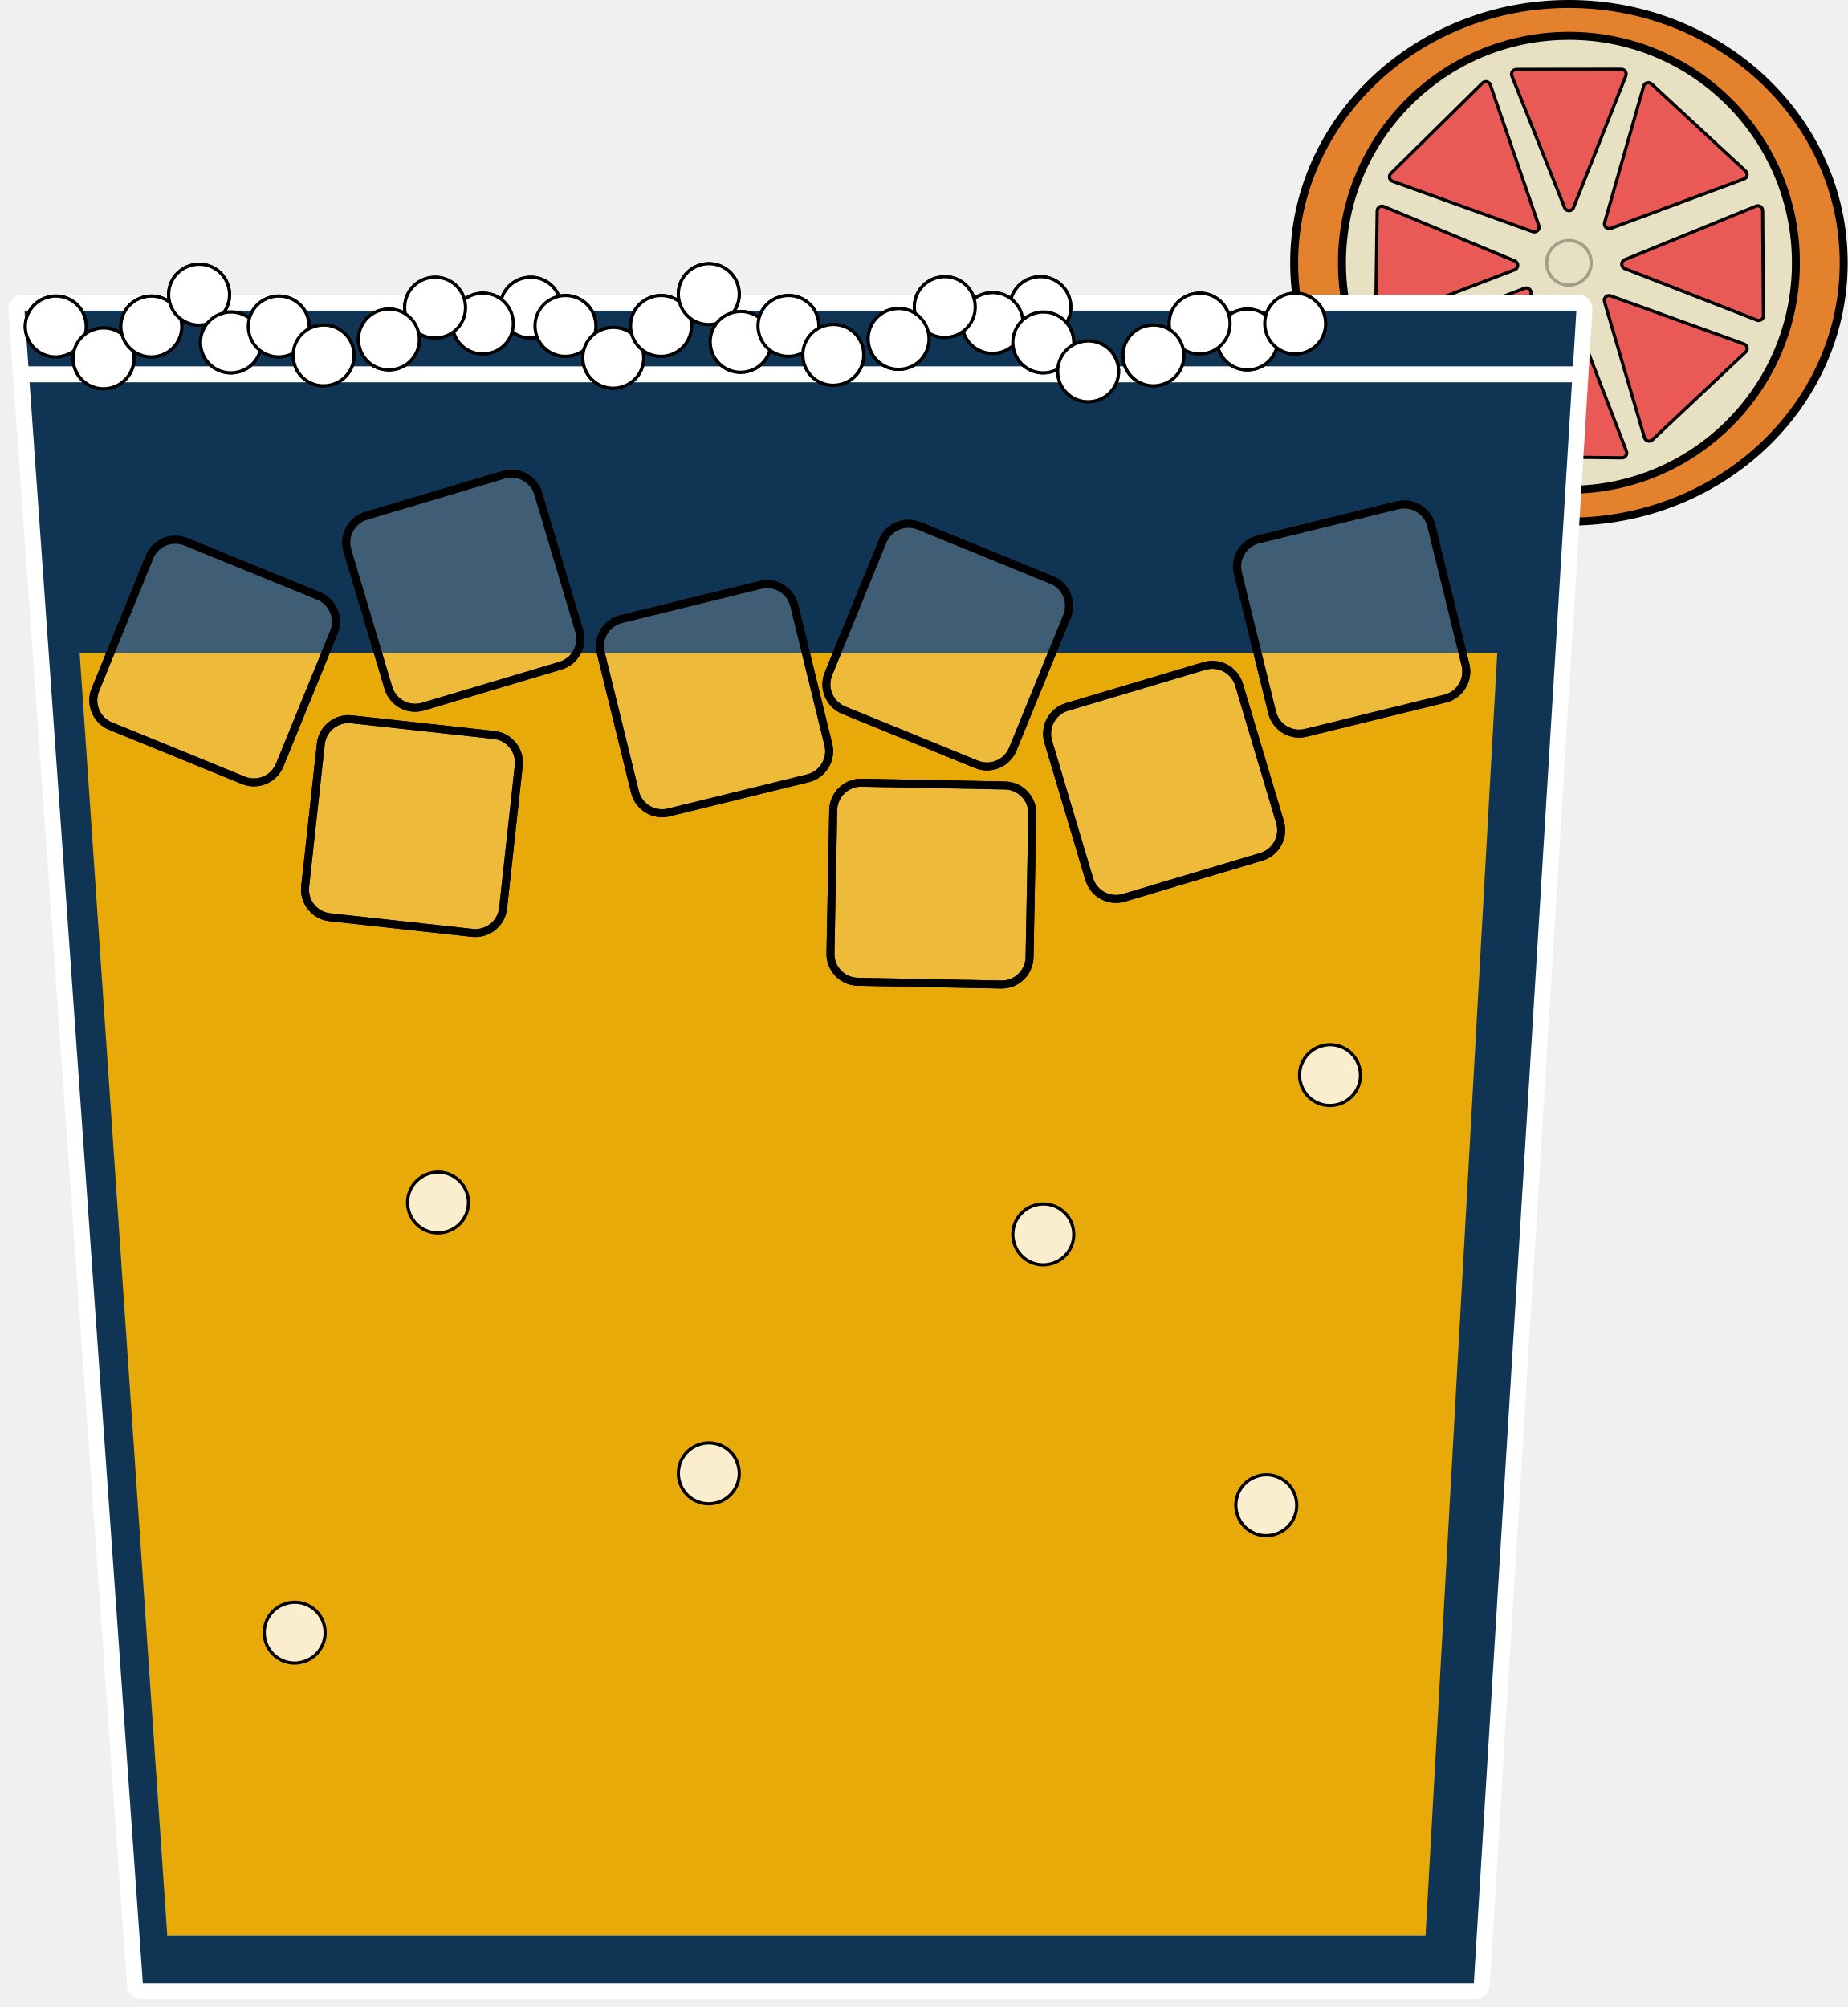
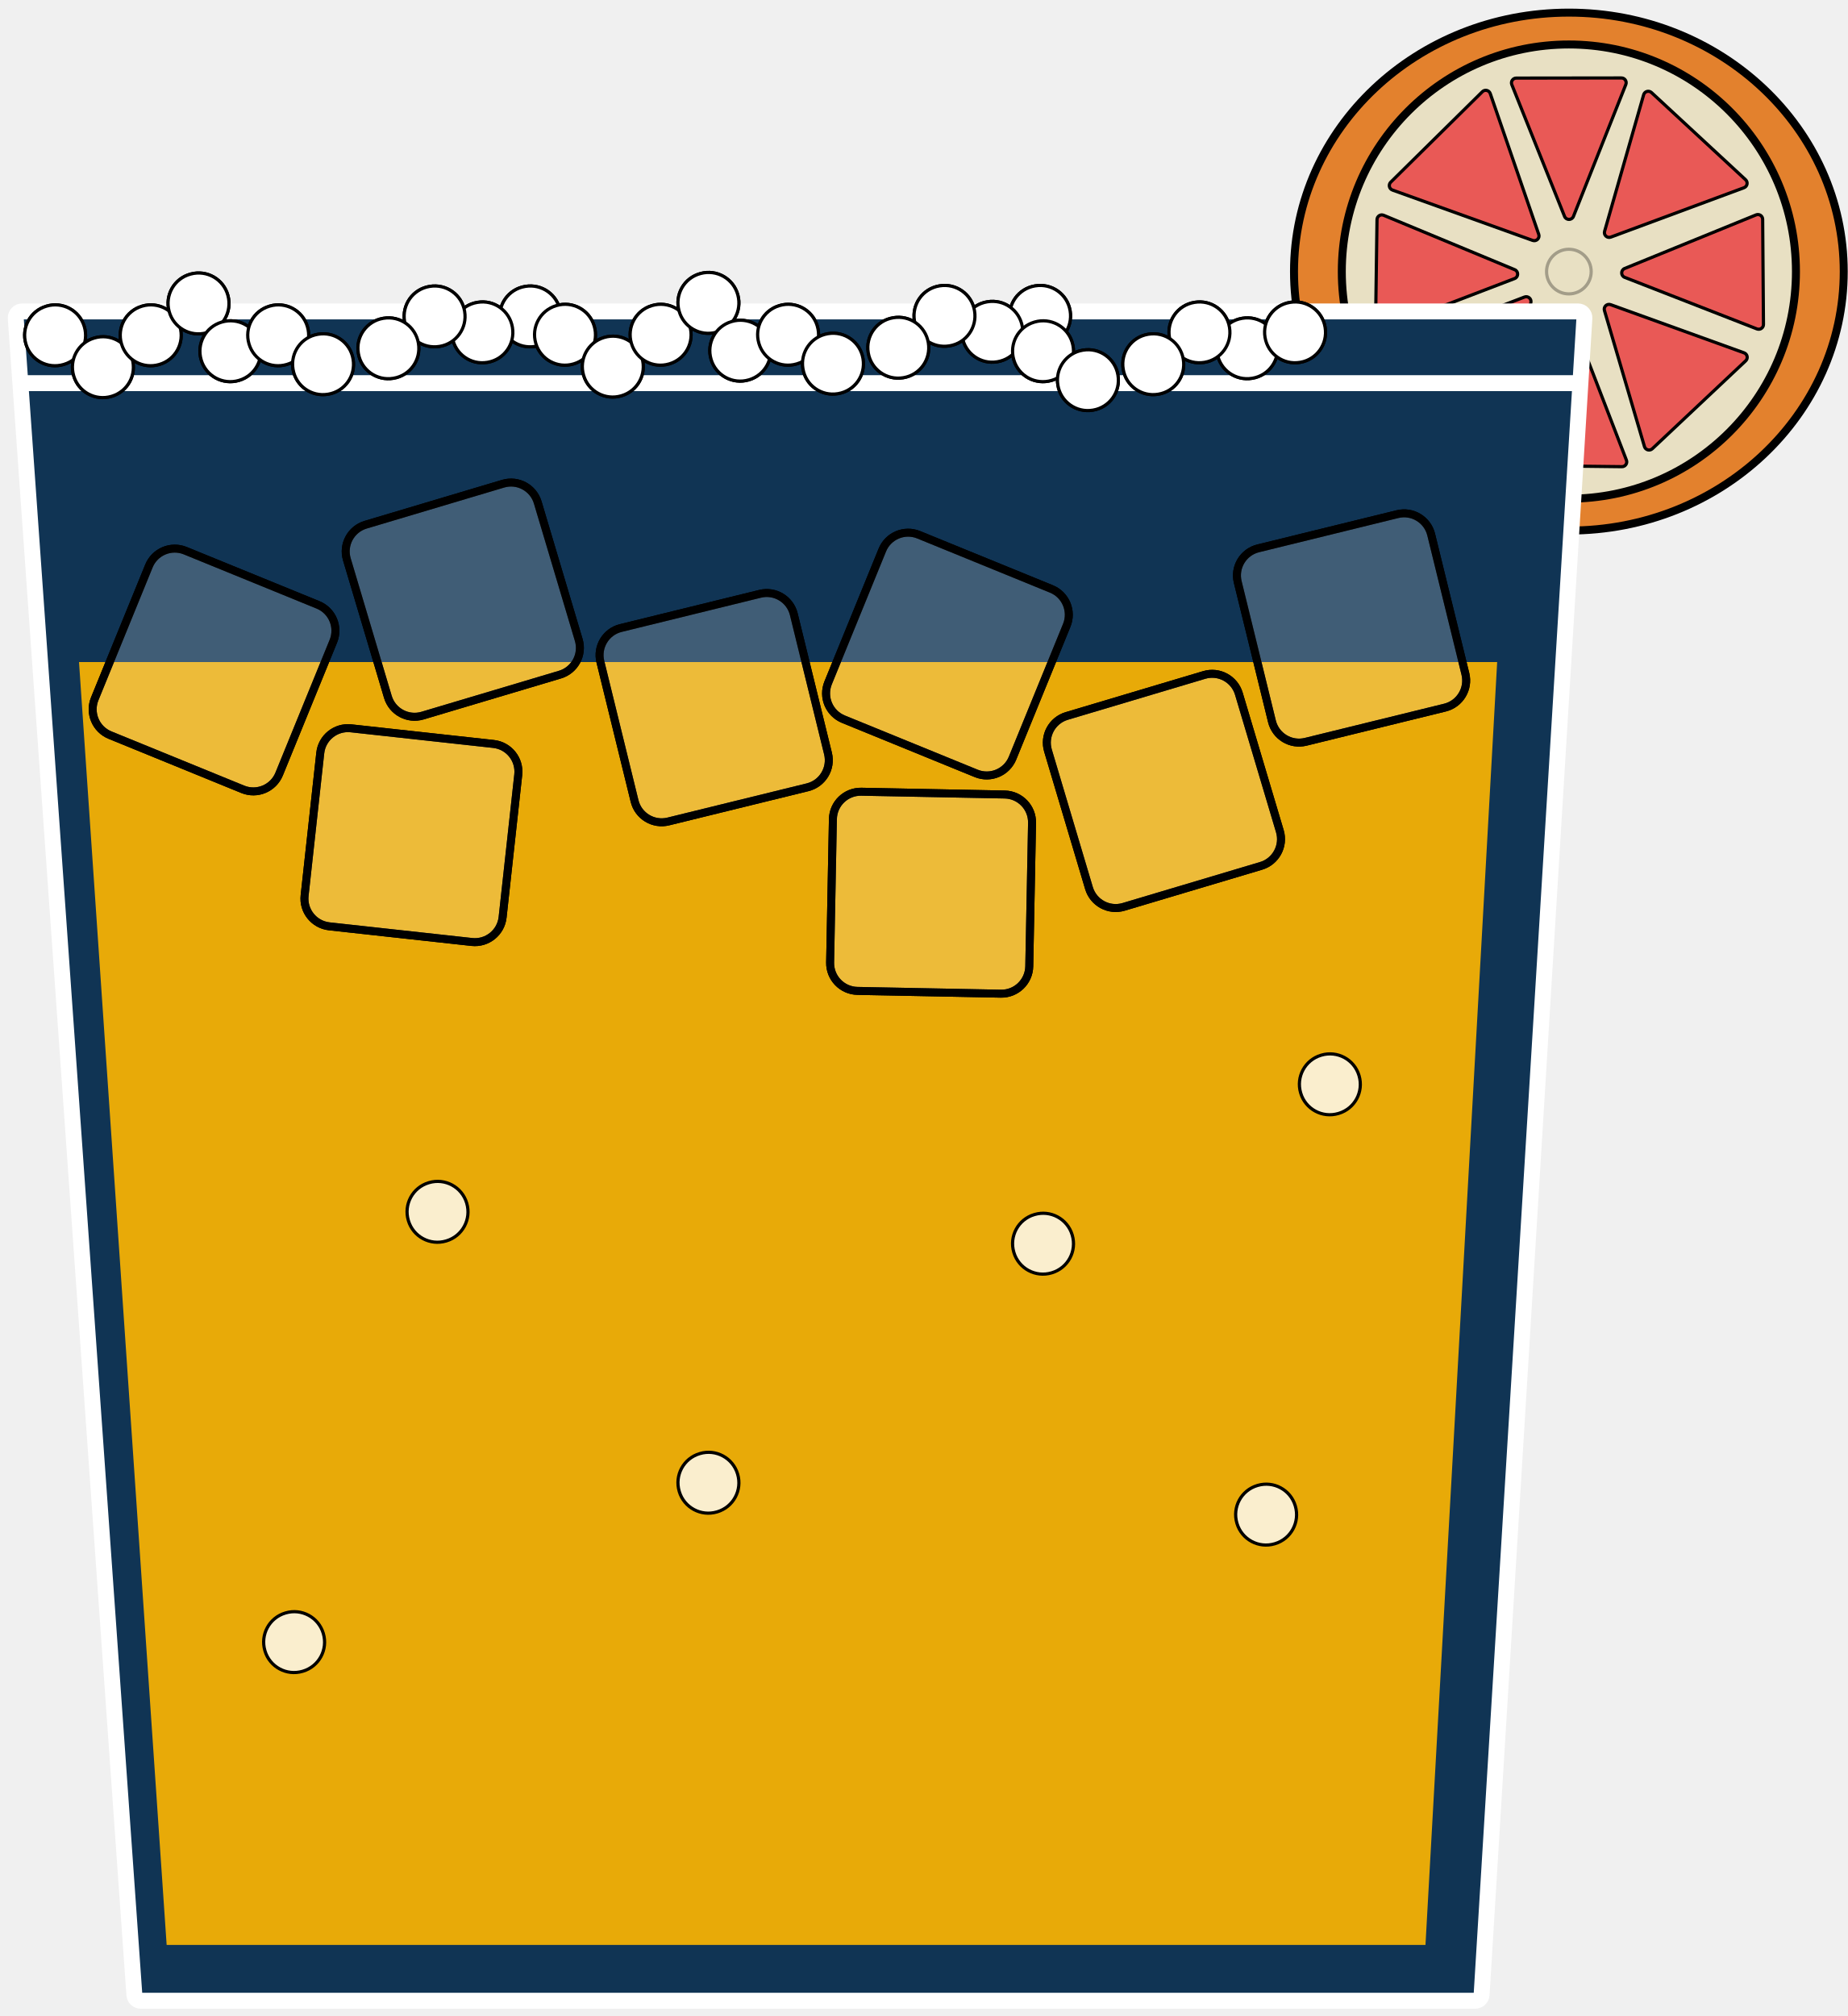
- <svg xmlns="http://www.w3.org/2000/svg" width="116" height="126" viewBox="0 0 116 126" fill="none">
-   <path d="M115.75 16.5C115.75 25.461 108.041 32.75 98.5 32.75C88.959 32.75 81.25 25.461 81.25 16.5C81.25 7.539 88.959 0.25 98.5 0.25C108.041 0.25 115.75 7.539 115.75 16.5Z" fill="#E3812D" stroke="black" stroke-width="0.5" />
-   <circle cx="98.5" cy="16.5" r="14.25" fill="#E8E0C3" stroke="black" stroke-width="0.5" />
-   <circle cx="98.5" cy="16.5" r="1.5" fill="#E8E0C3" />
-   <circle cx="98.5" cy="16.5" r="1.4" stroke="black" stroke-opacity="0.3" stroke-width="0.2" />
-   <path d="M98.786 13.037C98.686 13.289 98.33 13.29 98.229 13.038L94.918 4.77C94.84 4.573 94.984 4.359 95.197 4.359L101.795 4.349C102.007 4.349 102.152 4.563 102.074 4.76L98.786 13.037Z" fill="#E93A3D" fill-opacity="0.81" stroke="black" stroke-width="0.2" />
-   <path d="M98.351 20.017C98.454 19.767 98.811 19.771 98.908 20.024L102.112 28.333C102.188 28.531 102.04 28.744 101.828 28.741L95.23 28.665C95.018 28.663 94.876 28.447 94.957 28.251L98.351 20.017Z" fill="#E93A3D" fill-opacity="0.81" stroke="black" stroke-width="0.2" />
-   <path d="M96.61 14.164C96.692 14.402 96.462 14.629 96.225 14.544L87.43 11.384C87.222 11.309 87.163 11.043 87.32 10.888L93.071 5.212C93.228 5.057 93.494 5.119 93.566 5.328L96.61 14.164Z" fill="#E93A3D" fill-opacity="0.81" stroke="black" stroke-width="0.2" />
-   <path d="M100.731 18.942C100.662 18.706 100.89 18.491 101.121 18.575L109.494 21.597C109.704 21.673 109.76 21.945 109.598 22.098L103.737 27.615C103.575 27.768 103.307 27.696 103.244 27.481L100.731 18.942Z" fill="#E93A3D" fill-opacity="0.81" stroke="black" stroke-width="0.2" />
-   <path d="M101.134 14.336C100.903 14.421 100.673 14.208 100.741 13.972L103.192 5.404C103.253 5.189 103.52 5.114 103.684 5.266L109.589 10.736C109.753 10.888 109.7 11.16 109.49 11.237L101.134 14.336Z" fill="#E93A3D" fill-opacity="0.81" stroke="black" stroke-width="0.2" />
-   <path d="M95.715 18.097C95.939 18.012 96.168 18.21 96.115 18.444L94.115 27.281C94.065 27.502 93.797 27.59 93.626 27.442L87.164 21.844C86.992 21.696 87.041 21.418 87.253 21.337L95.715 18.097Z" fill="#E93A3D" fill-opacity="0.81" stroke="black" stroke-width="0.2" />
-   <path d="M102.005 16.862C101.753 16.764 101.75 16.407 102.001 16.305L110.248 12.942C110.444 12.862 110.659 13.006 110.661 13.218L110.712 19.816C110.714 20.028 110.501 20.175 110.303 20.098L102.005 16.862Z" fill="#E93A3D" fill-opacity="0.81" stroke="black" stroke-width="0.2" />
-   <path d="M95.1 16.38C95.35 16.484 95.345 16.841 95.092 16.938L86.774 20.12C86.576 20.196 86.364 20.048 86.367 19.836L86.46 13.239C86.463 13.027 86.679 12.884 86.874 12.966L95.1 16.38Z" fill="#E93A3D" fill-opacity="0.81" stroke="black" stroke-width="0.2" />
-   <path d="M92.624 125H8.873C8.663 125 8.489 124.838 8.474 124.628L1.03 19.428C1.014 19.197 1.197 19 1.429 19H99.075C99.305 19 99.488 19.194 99.474 19.424L93.023 124.624C93.01 124.835 92.835 125 92.624 125Z" fill="#103454" stroke="white" />
-   <line x1="1" y1="23.5" x2="99" y2="23.5" stroke="white" />
-   <path d="M10.5 121.5H89.5L94 41H5L10.5 121.5Z" fill="#FFB700" fill-opacity="0.9" />
-   <rect x="77.124" y="93.216" width="3.821" height="3.814" rx="1.9" transform="rotate(-16.6061 77.1244 93.2162)" fill="white" fill-opacity="0.8" stroke="black" stroke-width="0.2" />
-   <rect x="56.075" y="32.352" width="12.5" height="12.5" rx="1.75" transform="rotate(22.2019 56.075 32.3518)" stroke="black" stroke-width="0.5" />
-   <rect x="52.347" y="49.104" width="12.5" height="12.5" rx="1.75" transform="rotate(1.11183 52.3467 49.1042)" stroke="black" stroke-width="0.5" />
-   <rect x="65.311" y="44.883" width="12.5" height="12.5" rx="1.75" transform="rotate(-16.6061 65.311 44.8835)" stroke="black" stroke-width="0.5" />
-   <rect x="37.302" y="39.283" width="12.5" height="12.5" rx="1.75" transform="rotate(-13.7952 37.3024 39.283)" stroke="black" stroke-width="0.5" />
-   <rect x="77.302" y="34.283" width="12.5" height="12.5" rx="1.75" transform="rotate(-13.7952 77.3024 34.283)" stroke="black" stroke-width="0.5" />
-   <rect x="10.049" y="33.352" width="12.5" height="12.5" rx="1.75" transform="rotate(22.2019 10.0491 33.3518)" stroke="black" stroke-width="0.5" />
-   <rect x="21.311" y="32.883" width="12.5" height="12.5" rx="1.75" transform="rotate(-16.6061 21.311 32.8835)" stroke="black" stroke-width="0.5" />
-   <rect x="20.332" y="44.968" width="12.5" height="12.5" rx="1.75" transform="rotate(6.26383 20.3316 44.9677)" stroke="black" stroke-width="0.5" />
-   <rect x="56.075" y="32.352" width="12.5" height="12.5" rx="1.75" transform="rotate(22.2019 56.075 32.3518)" fill="white" fill-opacity="0.2" stroke="black" stroke-width="0.5" />
-   <rect x="52.347" y="49.104" width="12.5" height="12.5" rx="1.75" transform="rotate(1.11183 52.3467 49.1042)" fill="white" fill-opacity="0.2" stroke="black" stroke-width="0.5" />
-   <rect x="65.311" y="44.883" width="12.5" height="12.5" rx="1.75" transform="rotate(-16.6061 65.311 44.8835)" fill="white" fill-opacity="0.2" stroke="black" stroke-width="0.5" />
-   <rect x="37.302" y="39.283" width="12.5" height="12.5" rx="1.75" transform="rotate(-13.7952 37.3024 39.283)" fill="white" fill-opacity="0.2" stroke="black" stroke-width="0.5" />
-   <rect x="77.302" y="34.283" width="12.5" height="12.5" rx="1.75" transform="rotate(-13.7952 77.3024 34.283)" fill="white" fill-opacity="0.2" stroke="black" stroke-width="0.5" />
-   <rect x="10.049" y="33.352" width="12.5" height="12.5" rx="1.75" transform="rotate(22.2019 10.0491 33.3518)" fill="white" fill-opacity="0.2" stroke="black" stroke-width="0.5" />
-   <rect x="21.311" y="32.883" width="12.5" height="12.5" rx="1.75" transform="rotate(-16.6061 21.311 32.8835)" fill="white" fill-opacity="0.2" stroke="black" stroke-width="0.5" />
-   <rect x="20.332" y="44.968" width="12.5" height="12.5" rx="1.75" transform="rotate(6.26383 20.3316 44.9677)" fill="white" fill-opacity="0.2" stroke="black" stroke-width="0.5" />
-   <rect x="1.124" y="19.216" width="3.821" height="3.814" rx="1.9" transform="rotate(-16.6061 1.12441 19.2162)" fill="white" stroke="black" stroke-width="0.2" />
-   <rect x="4.124" y="21.216" width="3.821" height="3.814" rx="1.9" transform="rotate(-16.6061 4.12441 21.2162)" fill="white" stroke="black" stroke-width="0.2" />
-   <rect x="7.124" y="19.216" width="3.821" height="3.814" rx="1.9" transform="rotate(-16.6061 7.12441 19.2162)" fill="white" stroke="black" stroke-width="0.2" />
-   <rect x="10.157" y="17.157" width="3.821" height="3.814" rx="1.9" transform="rotate(-15.1607 10.1573 17.1568)" fill="white" stroke="black" stroke-width="0.2" />
-   <rect x="12.124" y="20.216" width="3.821" height="3.814" rx="1.9" transform="rotate(-16.6061 12.1244 20.2162)" fill="white" stroke="black" stroke-width="0.2" />
-   <rect x="15.124" y="19.216" width="3.821" height="3.814" rx="1.9" transform="rotate(-16.6061 15.1244 19.2162)" fill="white" stroke="black" stroke-width="0.2" />
-   <rect x="35.517" y="20.876" width="3.821" height="3.814" rx="1.9" transform="rotate(170.433 35.5166 20.8758)" fill="white" stroke="black" stroke-width="0.2" />
-   <rect x="32.517" y="21.876" width="3.821" height="3.814" rx="1.9" transform="rotate(170.433 32.5166 21.8758)" fill="white" stroke="black" stroke-width="0.2" />
-   <rect x="29.517" y="20.876" width="3.821" height="3.814" rx="1.9" transform="rotate(170.433 29.5166 20.8758)" fill="white" stroke="black" stroke-width="0.2" />
-   <rect x="26.617" y="22.876" width="3.821" height="3.814" rx="1.9" transform="rotate(170.433 26.6167 22.8758)" fill="white" stroke="black" stroke-width="0.2" />
-   <rect x="22.517" y="23.876" width="3.821" height="3.814" rx="1.9" transform="rotate(170.433 22.5166 23.8758)" fill="white" stroke="black" stroke-width="0.2" />
-   <rect x="33.124" y="19.181" width="3.821" height="3.814" rx="1.9" transform="rotate(-16.6061 33.1244 19.1813)" fill="white" stroke="black" stroke-width="0.2" />
-   <rect x="36.124" y="21.181" width="3.821" height="3.814" rx="1.9" transform="rotate(-16.6061 36.1244 21.1813)" fill="white" stroke="black" stroke-width="0.2" />
-   <rect x="39.124" y="19.181" width="3.821" height="3.814" rx="1.9" transform="rotate(-16.6061 39.1244 19.1813)" fill="white" stroke="black" stroke-width="0.2" />
-   <rect x="42.157" y="17.122" width="3.821" height="3.814" rx="1.9" transform="rotate(-15.1607 42.1573 17.1219)" fill="white" stroke="black" stroke-width="0.2" />
-   <rect x="44.124" y="20.181" width="3.821" height="3.814" rx="1.9" transform="rotate(-16.6061 44.1244 20.1813)" fill="white" stroke="black" stroke-width="0.2" />
-   <rect x="47.124" y="19.181" width="3.821" height="3.814" rx="1.9" transform="rotate(-16.6061 47.1244 19.1813)" fill="white" stroke="black" stroke-width="0.2" />
-   <rect x="67.517" y="20.841" width="3.821" height="3.814" rx="1.9" transform="rotate(170.433 67.5166 20.8409)" fill="white" stroke="black" stroke-width="0.2" />
-   <rect x="64.517" y="21.841" width="3.821" height="3.814" rx="1.9" transform="rotate(170.433 64.5166 21.8409)" fill="white" stroke="black" stroke-width="0.2" />
-   <rect x="61.517" y="20.841" width="3.821" height="3.814" rx="1.9" transform="rotate(170.433 61.5166 20.8409)" fill="white" stroke="black" stroke-width="0.2" />
-   <rect x="58.617" y="22.841" width="3.821" height="3.814" rx="1.9" transform="rotate(170.433 58.6167 22.8409)" fill="white" stroke="black" stroke-width="0.2" />
-   <rect x="54.517" y="23.841" width="3.821" height="3.814" rx="1.9" transform="rotate(170.433 54.5166 23.8409)" fill="white" stroke="black" stroke-width="0.2" />
-   <rect x="63.124" y="20.216" width="3.821" height="3.814" rx="1.9" transform="rotate(-16.6061 63.1244 20.2162)" fill="white" stroke="black" stroke-width="0.2" />
-   <rect x="83.517" y="21.876" width="3.821" height="3.814" rx="1.9" transform="rotate(170.433 83.5166 21.8758)" fill="white" stroke="black" stroke-width="0.2" />
-   <rect x="80.517" y="22.876" width="3.821" height="3.814" rx="1.9" transform="rotate(170.433 80.5166 22.8758)" fill="white" stroke="black" stroke-width="0.2" />
-   <rect x="77.517" y="21.876" width="3.821" height="3.814" rx="1.9" transform="rotate(170.433 77.5166 21.8758)" fill="white" stroke="black" stroke-width="0.2" />
-   <rect x="74.617" y="23.876" width="3.821" height="3.814" rx="1.9" transform="rotate(170.433 74.6167 23.8758)" fill="white" stroke="black" stroke-width="0.2" />
-   <rect x="70.517" y="24.876" width="3.821" height="3.814" rx="1.9" transform="rotate(170.433 70.5166 24.8758)" fill="white" stroke="black" stroke-width="0.2" />
-   <rect x="1.124" y="19.216" width="3.821" height="3.814" rx="1.9" transform="rotate(-16.6061 1.12441 19.2162)" fill="white" stroke="black" stroke-width="0.2" />
-   <rect x="4.124" y="21.216" width="3.821" height="3.814" rx="1.9" transform="rotate(-16.6061 4.12441 21.2162)" fill="white" stroke="black" stroke-width="0.2" />
-   <rect x="7.124" y="19.216" width="3.821" height="3.814" rx="1.9" transform="rotate(-16.6061 7.12441 19.2162)" fill="white" stroke="black" stroke-width="0.2" />
-   <rect x="10.157" y="17.157" width="3.821" height="3.814" rx="1.9" transform="rotate(-15.1607 10.1573 17.1568)" fill="white" stroke="black" stroke-width="0.2" />
-   <rect x="12.124" y="20.216" width="3.821" height="3.814" rx="1.9" transform="rotate(-16.6061 12.1244 20.2162)" fill="white" stroke="black" stroke-width="0.2" />
-   <rect x="15.124" y="19.216" width="3.821" height="3.814" rx="1.9" transform="rotate(-16.6061 15.1244 19.2162)" fill="white" stroke="black" stroke-width="0.2" />
-   <rect x="35.517" y="20.876" width="3.821" height="3.814" rx="1.9" transform="rotate(170.433 35.5166 20.8758)" fill="white" stroke="black" stroke-width="0.2" />
-   <rect x="32.517" y="21.876" width="3.821" height="3.814" rx="1.9" transform="rotate(170.433 32.5166 21.8758)" fill="white" stroke="black" stroke-width="0.2" />
-   <rect x="29.517" y="20.876" width="3.821" height="3.814" rx="1.9" transform="rotate(170.433 29.5166 20.8758)" fill="white" stroke="black" stroke-width="0.2" />
-   <rect x="26.617" y="22.876" width="3.821" height="3.814" rx="1.9" transform="rotate(170.433 26.6167 22.8758)" fill="white" stroke="black" stroke-width="0.2" />
-   <rect x="22.517" y="23.876" width="3.821" height="3.814" rx="1.9" transform="rotate(170.433 22.5166 23.8758)" fill="white" stroke="black" stroke-width="0.2" />
-   <rect x="33.124" y="19.181" width="3.821" height="3.814" rx="1.9" transform="rotate(-16.6061 33.1244 19.1813)" fill="white" stroke="black" stroke-width="0.2" />
-   <rect x="36.124" y="21.181" width="3.821" height="3.814" rx="1.9" transform="rotate(-16.6061 36.1244 21.1813)" fill="white" stroke="black" stroke-width="0.2" />
-   <rect x="39.124" y="19.181" width="3.821" height="3.814" rx="1.9" transform="rotate(-16.6061 39.1244 19.1813)" fill="white" stroke="black" stroke-width="0.2" />
-   <rect x="42.157" y="17.122" width="3.821" height="3.814" rx="1.9" transform="rotate(-15.1607 42.1573 17.1219)" fill="white" stroke="black" stroke-width="0.2" />
-   <rect x="44.124" y="20.181" width="3.821" height="3.814" rx="1.9" transform="rotate(-16.6061 44.1244 20.1813)" fill="white" stroke="black" stroke-width="0.2" />
-   <rect x="47.124" y="19.181" width="3.821" height="3.814" rx="1.9" transform="rotate(-16.6061 47.1244 19.1813)" fill="white" stroke="black" stroke-width="0.2" />
-   <rect x="67.517" y="20.841" width="3.821" height="3.814" rx="1.9" transform="rotate(170.433 67.5166 20.8409)" fill="white" stroke="black" stroke-width="0.2" />
-   <rect x="64.517" y="21.841" width="3.821" height="3.814" rx="1.9" transform="rotate(170.433 64.5166 21.8409)" fill="white" stroke="black" stroke-width="0.2" />
-   <rect x="61.517" y="20.841" width="3.821" height="3.814" rx="1.9" transform="rotate(170.433 61.5166 20.8409)" fill="white" stroke="black" stroke-width="0.2" />
-   <rect x="58.617" y="22.841" width="3.821" height="3.814" rx="1.9" transform="rotate(170.433 58.6167 22.8409)" fill="white" stroke="black" stroke-width="0.2" />
-   <rect x="54.517" y="23.841" width="3.821" height="3.814" rx="1.9" transform="rotate(170.433 54.5166 23.8409)" fill="white" stroke="black" stroke-width="0.2" />
-   <rect x="63.124" y="20.216" width="3.821" height="3.814" rx="1.9" transform="rotate(-16.6061 63.1244 20.2162)" fill="white" stroke="black" stroke-width="0.2" />
-   <rect x="80.517" y="22.876" width="3.821" height="3.814" rx="1.9" transform="rotate(170.433 80.5166 22.8758)" fill="white" stroke="black" stroke-width="0.2" />
-   <rect x="77.517" y="21.876" width="3.821" height="3.814" rx="1.9" transform="rotate(170.433 77.5166 21.8758)" fill="white" stroke="black" stroke-width="0.2" />
-   <rect x="74.617" y="23.876" width="3.821" height="3.814" rx="1.9" transform="rotate(170.433 74.6167 23.8758)" fill="white" stroke="black" stroke-width="0.2" />
-   <rect x="70.517" y="24.876" width="3.821" height="3.814" rx="1.9" transform="rotate(170.433 70.5166 24.8758)" fill="white" stroke="black" stroke-width="0.2" />
-   <rect x="83.517" y="21.876" width="3.821" height="3.814" rx="1.9" transform="rotate(170.433 83.5166 21.8758)" fill="white" stroke="black" stroke-width="0.2" />
-   <rect x="25.124" y="74.216" width="3.821" height="3.814" rx="1.9" transform="rotate(-16.6061 25.1244 74.2162)" fill="white" fill-opacity="0.8" stroke="black" stroke-width="0.2" />
-   <rect x="81.124" y="66.216" width="3.821" height="3.814" rx="1.9" transform="rotate(-16.6061 81.1244 66.2162)" fill="white" fill-opacity="0.8" stroke="black" stroke-width="0.2" />
-   <rect x="63.124" y="76.216" width="3.821" height="3.814" rx="1.9" transform="rotate(-16.6061 63.1244 76.2162)" fill="white" fill-opacity="0.8" stroke="black" stroke-width="0.2" />
-   <rect x="16.124" y="101.216" width="3.821" height="3.814" rx="1.9" transform="rotate(-16.6061 16.1244 101.216)" fill="white" fill-opacity="0.8" stroke="black" stroke-width="0.2" />
-   <rect x="42.124" y="91.216" width="3.821" height="3.814" rx="1.9" transform="rotate(-16.6061 42.1244 91.2162)" fill="white" fill-opacity="0.8" stroke="black" stroke-width="0.2" />
+ <svg xmlns="http://www.w3.org/2000/svg" width="121" height="132" viewBox="0 0 121 132" fill="none">
+   <path d="M120.739 17.783C120.739 27.133 112.695 34.739 102.739 34.739C92.783 34.739 84.739 27.133 84.739 17.783C84.739 8.432 92.783 0.826 102.739 0.826C112.695 0.826 120.739 8.432 120.739 17.783Z" fill="#E3812D" stroke="black" stroke-width="0.522" />
+   <circle cx="102.739" cy="17.782" r="14.87" fill="#E8E0C3" stroke="black" stroke-width="0.522" />
+   <circle cx="102.739" cy="17.782" r="1.565" fill="#E8E0C3" />
+   <circle cx="102.739" cy="17.782" r="1.461" stroke="black" stroke-opacity="0.3" stroke-width="0.209" />
+   <path d="M102.456 14.17L99.002 5.543C98.92 5.337 99.071 5.114 99.292 5.113L106.177 5.104C106.399 5.103 106.55 5.327 106.469 5.532L103.038 14.169C102.934 14.432 102.562 14.433 102.456 14.17Z" fill="#E93A3D" fill-opacity="0.81" stroke="black" stroke-width="0.209" />
+   <path d="M103.165 21.459L106.508 30.131C106.587 30.337 106.433 30.559 106.212 30.556L99.327 30.477C99.106 30.474 98.957 30.249 99.042 30.044L102.583 21.453C102.691 21.191 103.063 21.195 103.165 21.459Z" fill="#E93A3D" fill-opacity="0.81" stroke="black" stroke-width="0.209" />
+   <path d="M100.365 15.741L91.187 12.444C90.97 12.366 90.909 12.089 91.073 11.927L97.074 6.004C97.238 5.842 97.515 5.907 97.59 6.125L100.766 15.345C100.852 15.593 100.612 15.83 100.365 15.741Z" fill="#E93A3D" fill-opacity="0.81" stroke="black" stroke-width="0.209" />
+   <path d="M105.474 19.948L114.211 23.102C114.43 23.181 114.489 23.464 114.319 23.624L108.204 29.381C108.034 29.541 107.755 29.465 107.689 29.241L105.068 20.331C104.995 20.085 105.233 19.861 105.474 19.948Z" fill="#E93A3D" fill-opacity="0.81" stroke="black" stroke-width="0.209" />
+   <path d="M105.078 15.145L107.635 6.204C107.699 5.979 107.978 5.902 108.149 6.06L114.311 11.768C114.482 11.927 114.426 12.21 114.207 12.291L105.487 15.524C105.247 15.614 105.007 15.391 105.078 15.145Z" fill="#E93A3D" fill-opacity="0.81" stroke="black" stroke-width="0.209" />
+   <path d="M100.25 19.811L98.163 29.032C98.111 29.263 97.832 29.355 97.653 29.2L90.91 23.359C90.731 23.204 90.782 22.915 91.003 22.83L99.833 19.449C100.066 19.36 100.305 19.567 100.25 19.811Z" fill="#E93A3D" fill-opacity="0.81" stroke="black" stroke-width="0.209" />
+   <path d="M106.393 17.579L114.998 14.07C115.203 13.987 115.427 14.136 115.429 14.358L115.482 21.243C115.484 21.464 115.262 21.617 115.055 21.537L106.397 18.161C106.133 18.058 106.131 17.686 106.393 17.579Z" fill="#E93A3D" fill-opacity="0.81" stroke="black" stroke-width="0.209" />
+   <path d="M99.183 18.239L90.504 21.561C90.297 21.64 90.076 21.485 90.079 21.264L90.175 14.38C90.178 14.158 90.404 14.01 90.608 14.095L99.191 17.658C99.452 17.766 99.447 18.138 99.183 18.239Z" fill="#E93A3D" fill-opacity="0.81" stroke="black" stroke-width="0.209" />
+   <path d="M96.607 131H9.215C8.996 131 8.814 130.831 8.799 130.612L1.032 20.838C1.015 20.597 1.206 20.391 1.448 20.391H103.339C103.579 20.391 103.77 20.594 103.755 20.834L97.024 130.608C97.01 130.828 96.828 131 96.607 131Z" fill="#103454" stroke="white" stroke-width="1.043" />
+   <line x1="1" y1="25.087" x2="103.261" y2="25.087" stroke="white" stroke-width="1.043" />
+   <path d="M10.913 127.348H93.348L98.043 43.348H5.174L10.913 127.348Z" fill="#FFB700" fill-opacity="0.9" />
+   <rect x="80.434" y="97.834" width="3.987" height="3.98" rx="1.983" transform="rotate(-16.6061 80.4343 97.8343)" fill="white" fill-opacity="0.8" stroke="black" stroke-width="0.209" />
+   <rect x="58.47" y="34.324" width="13.043" height="13.043" rx="1.826" transform="rotate(22.2019 58.4696 34.3237)" stroke="black" stroke-width="0.522" />
+   <rect x="54.579" y="51.804" width="13.043" height="13.043" rx="1.826" transform="rotate(1.11183 54.5792 51.8045)" stroke="black" stroke-width="0.522" />
+   <rect x="68.107" y="47.4" width="13.043" height="13.043" rx="1.826" transform="rotate(-16.6061 68.1073 47.4)" stroke="black" stroke-width="0.522" />
+   <rect x="38.881" y="41.556" width="13.043" height="13.043" rx="1.826" transform="rotate(-13.7952 38.8807 41.5561)" stroke="black" stroke-width="0.522" />
+   <rect x="80.62" y="36.339" width="13.043" height="13.043" rx="1.826" transform="rotate(-13.7952 80.62 36.3388)" stroke="black" stroke-width="0.522" />
+   <rect x="10.443" y="35.367" width="13.043" height="13.043" rx="1.826" transform="rotate(22.2019 10.4425 35.3672)" stroke="black" stroke-width="0.522" />
+   <rect x="22.194" y="34.878" width="13.043" height="13.043" rx="1.826" transform="rotate(-16.6061 22.1942 34.8783)" stroke="black" stroke-width="0.522" />
+   <rect x="21.172" y="47.488" width="13.043" height="13.043" rx="1.826" transform="rotate(6.26383 21.172 47.488)" stroke="black" stroke-width="0.522" />
+   <rect x="58.47" y="34.324" width="13.043" height="13.043" rx="1.826" transform="rotate(22.2019 58.4696 34.3237)" fill="white" fill-opacity="0.2" stroke="black" stroke-width="0.522" />
+   <rect x="54.579" y="51.804" width="13.043" height="13.043" rx="1.826" transform="rotate(1.11183 54.5792 51.8045)" fill="white" fill-opacity="0.2" stroke="black" stroke-width="0.522" />
+   <rect x="68.107" y="47.4" width="13.043" height="13.043" rx="1.826" transform="rotate(-16.6061 68.1073 47.4)" fill="white" fill-opacity="0.2" stroke="black" stroke-width="0.522" />
+   <rect x="38.881" y="41.556" width="13.043" height="13.043" rx="1.826" transform="rotate(-13.7952 38.8807 41.5561)" fill="white" fill-opacity="0.2" stroke="black" stroke-width="0.522" />
+   <rect x="80.62" y="36.339" width="13.043" height="13.043" rx="1.826" transform="rotate(-13.7952 80.62 36.3388)" fill="white" fill-opacity="0.2" stroke="black" stroke-width="0.522" />
+   <rect x="10.443" y="35.367" width="13.043" height="13.043" rx="1.826" transform="rotate(22.2019 10.4425 35.3672)" fill="white" fill-opacity="0.2" stroke="black" stroke-width="0.522" />
+   <rect x="22.194" y="34.878" width="13.043" height="13.043" rx="1.826" transform="rotate(-16.6061 22.1942 34.8783)" fill="white" fill-opacity="0.2" stroke="black" stroke-width="0.522" />
+   <rect x="21.172" y="47.488" width="13.043" height="13.043" rx="1.826" transform="rotate(6.26383 21.172 47.488)" fill="white" fill-opacity="0.2" stroke="black" stroke-width="0.522" />
+   <rect x="1.13" y="20.617" width="3.987" height="3.98" rx="1.983" transform="rotate(-16.6061 1.12982 20.6168)" fill="white" stroke="black" stroke-width="0.209" />
+   <rect x="4.26" y="22.704" width="3.987" height="3.98" rx="1.983" transform="rotate(-16.6061 4.26019 22.7037)" fill="white" stroke="black" stroke-width="0.209" />
+   <rect x="7.391" y="20.617" width="3.987" height="3.98" rx="1.983" transform="rotate(-16.6061 7.3908 20.6168)" fill="white" stroke="black" stroke-width="0.209" />
+   <rect x="10.556" y="18.468" width="3.987" height="3.98" rx="1.983" transform="rotate(-15.1607 10.5555 18.468)" fill="white" stroke="black" stroke-width="0.209" />
+   <rect x="12.608" y="21.66" width="3.987" height="3.98" rx="1.983" transform="rotate(-16.6061 12.6081 21.6603)" fill="white" stroke="black" stroke-width="0.209" />
+   <rect x="15.739" y="20.617" width="3.987" height="3.98" rx="1.983" transform="rotate(-16.6061 15.7385 20.6168)" fill="white" stroke="black" stroke-width="0.209" />
+   <rect x="37.017" y="22.349" width="3.987" height="3.98" rx="1.983" transform="rotate(170.433 37.0172 22.3485)" fill="white" stroke="black" stroke-width="0.209" />
+   <rect x="33.887" y="23.392" width="3.987" height="3.98" rx="1.983" transform="rotate(170.433 33.8868 23.3922)" fill="white" stroke="black" stroke-width="0.209" />
+   <rect x="30.756" y="22.349" width="3.987" height="3.98" rx="1.983" transform="rotate(170.433 30.7565 22.3485)" fill="white" stroke="black" stroke-width="0.209" />
+   <rect x="27.731" y="24.436" width="3.987" height="3.98" rx="1.983" transform="rotate(170.433 27.7306 24.4357)" fill="white" stroke="black" stroke-width="0.209" />
+   <rect x="23.452" y="25.479" width="3.987" height="3.98" rx="1.983" transform="rotate(170.433 23.452 25.4791)" fill="white" stroke="black" stroke-width="0.209" />
+   <rect x="34.521" y="20.58" width="3.987" height="3.98" rx="1.983" transform="rotate(-16.6061 34.5212 20.5804)" fill="white" stroke="black" stroke-width="0.209" />
+   <rect x="37.651" y="22.667" width="3.987" height="3.98" rx="1.983" transform="rotate(-16.6061 37.6515 22.6673)" fill="white" stroke="black" stroke-width="0.209" />
+   <rect x="40.782" y="20.58" width="3.987" height="3.98" rx="1.983" transform="rotate(-16.6061 40.7819 20.5804)" fill="white" stroke="black" stroke-width="0.209" />
+   <rect x="43.947" y="18.432" width="3.987" height="3.98" rx="1.983" transform="rotate(-15.1607 43.9469 18.4316)" fill="white" stroke="black" stroke-width="0.209" />
+   <rect x="45.999" y="21.624" width="3.987" height="3.98" rx="1.983" transform="rotate(-16.6061 45.9994 21.6239)" fill="white" stroke="black" stroke-width="0.209" />
+   <rect x="49.13" y="20.58" width="3.987" height="3.98" rx="1.983" transform="rotate(-16.6061 49.1298 20.5804)" fill="white" stroke="black" stroke-width="0.209" />
+   <rect x="70.409" y="22.312" width="3.987" height="3.98" rx="1.983" transform="rotate(170.433 70.4086 22.3122)" fill="white" stroke="black" stroke-width="0.209" />
+   <rect x="67.278" y="23.356" width="3.987" height="3.98" rx="1.983" transform="rotate(170.433 67.2782 23.3556)" fill="white" stroke="black" stroke-width="0.209" />
+   <rect x="64.148" y="22.312" width="3.987" height="3.98" rx="1.983" transform="rotate(170.433 64.1478 22.3122)" fill="white" stroke="black" stroke-width="0.209" />
+   <rect x="61.122" y="24.399" width="3.987" height="3.98" rx="1.983" transform="rotate(170.433 61.1217 24.3991)" fill="white" stroke="black" stroke-width="0.209" />
+   <rect x="56.843" y="25.442" width="3.987" height="3.98" rx="1.983" transform="rotate(170.433 56.8434 25.4425)" fill="white" stroke="black" stroke-width="0.209" />
+   <rect x="65.825" y="21.66" width="3.987" height="3.98" rx="1.983" transform="rotate(-16.6061 65.8254 21.6603)" fill="white" stroke="black" stroke-width="0.209" />
+   <rect x="87.104" y="23.392" width="3.987" height="3.98" rx="1.983" transform="rotate(170.433 87.1044 23.3922)" fill="white" stroke="black" stroke-width="0.209" />
+   <rect x="83.974" y="24.436" width="3.987" height="3.98" rx="1.983" transform="rotate(170.433 83.9738 24.4357)" fill="white" stroke="black" stroke-width="0.209" />
+   <rect x="80.843" y="23.392" width="3.987" height="3.98" rx="1.983" transform="rotate(170.433 80.8434 23.3922)" fill="white" stroke="black" stroke-width="0.209" />
+   <rect x="77.817" y="25.479" width="3.987" height="3.98" rx="1.983" transform="rotate(170.433 77.8175 25.4791)" fill="white" stroke="black" stroke-width="0.209" />
+   <rect x="73.539" y="26.523" width="3.987" height="3.98" rx="1.983" transform="rotate(170.433 73.5392 26.5226)" fill="white" stroke="black" stroke-width="0.209" />
+   <rect x="1.13" y="20.617" width="3.987" height="3.98" rx="1.983" transform="rotate(-16.6061 1.12982 20.6168)" fill="white" stroke="black" stroke-width="0.209" />
+   <rect x="4.26" y="22.704" width="3.987" height="3.98" rx="1.983" transform="rotate(-16.6061 4.26019 22.7037)" fill="white" stroke="black" stroke-width="0.209" />
+   <rect x="7.391" y="20.617" width="3.987" height="3.98" rx="1.983" transform="rotate(-16.6061 7.3908 20.6168)" fill="white" stroke="black" stroke-width="0.209" />
+   <rect x="10.556" y="18.468" width="3.987" height="3.98" rx="1.983" transform="rotate(-15.1607 10.5555 18.468)" fill="white" stroke="black" stroke-width="0.209" />
+   <rect x="12.608" y="21.66" width="3.987" height="3.98" rx="1.983" transform="rotate(-16.6061 12.6081 21.6603)" fill="white" stroke="black" stroke-width="0.209" />
+   <rect x="15.739" y="20.617" width="3.987" height="3.98" rx="1.983" transform="rotate(-16.6061 15.7385 20.6168)" fill="white" stroke="black" stroke-width="0.209" />
+   <rect x="37.017" y="22.349" width="3.987" height="3.98" rx="1.983" transform="rotate(170.433 37.0172 22.3485)" fill="white" stroke="black" stroke-width="0.209" />
+   <rect x="33.887" y="23.392" width="3.987" height="3.98" rx="1.983" transform="rotate(170.433 33.8868 23.3922)" fill="white" stroke="black" stroke-width="0.209" />
+   <rect x="30.756" y="22.349" width="3.987" height="3.98" rx="1.983" transform="rotate(170.433 30.7565 22.3485)" fill="white" stroke="black" stroke-width="0.209" />
+   <rect x="27.731" y="24.436" width="3.987" height="3.98" rx="1.983" transform="rotate(170.433 27.7306 24.4357)" fill="white" stroke="black" stroke-width="0.209" />
+   <rect x="23.452" y="25.479" width="3.987" height="3.98" rx="1.983" transform="rotate(170.433 23.452 25.4791)" fill="white" stroke="black" stroke-width="0.209" />
+   <rect x="34.521" y="20.58" width="3.987" height="3.98" rx="1.983" transform="rotate(-16.6061 34.5212 20.5804)" fill="white" stroke="black" stroke-width="0.209" />
+   <rect x="37.651" y="22.667" width="3.987" height="3.98" rx="1.983" transform="rotate(-16.6061 37.6515 22.6673)" fill="white" stroke="black" stroke-width="0.209" />
+   <rect x="40.782" y="20.58" width="3.987" height="3.98" rx="1.983" transform="rotate(-16.6061 40.7819 20.5804)" fill="white" stroke="black" stroke-width="0.209" />
+   <rect x="43.947" y="18.432" width="3.987" height="3.98" rx="1.983" transform="rotate(-15.1607 43.9469 18.4316)" fill="white" stroke="black" stroke-width="0.209" />
+   <rect x="45.999" y="21.624" width="3.987" height="3.98" rx="1.983" transform="rotate(-16.6061 45.9994 21.6239)" fill="white" stroke="black" stroke-width="0.209" />
+   <rect x="49.13" y="20.58" width="3.987" height="3.98" rx="1.983" transform="rotate(-16.6061 49.1298 20.5804)" fill="white" stroke="black" stroke-width="0.209" />
+   <rect x="70.409" y="22.312" width="3.987" height="3.98" rx="1.983" transform="rotate(170.433 70.4086 22.3122)" fill="white" stroke="black" stroke-width="0.209" />
+   <rect x="67.278" y="23.356" width="3.987" height="3.98" rx="1.983" transform="rotate(170.433 67.2782 23.3556)" fill="white" stroke="black" stroke-width="0.209" />
+   <rect x="64.148" y="22.312" width="3.987" height="3.98" rx="1.983" transform="rotate(170.433 64.1478 22.3122)" fill="white" stroke="black" stroke-width="0.209" />
+   <rect x="61.122" y="24.399" width="3.987" height="3.98" rx="1.983" transform="rotate(170.433 61.1217 24.3991)" fill="white" stroke="black" stroke-width="0.209" />
+   <rect x="56.843" y="25.442" width="3.987" height="3.98" rx="1.983" transform="rotate(170.433 56.8434 25.4425)" fill="white" stroke="black" stroke-width="0.209" />
+   <rect x="65.825" y="21.66" width="3.987" height="3.98" rx="1.983" transform="rotate(-16.6061 65.8254 21.6603)" fill="white" stroke="black" stroke-width="0.209" />
+   <rect x="83.974" y="24.436" width="3.987" height="3.98" rx="1.983" transform="rotate(170.433 83.9738 24.4357)" fill="white" stroke="black" stroke-width="0.209" />
+   <rect x="80.843" y="23.392" width="3.987" height="3.98" rx="1.983" transform="rotate(170.433 80.8434 23.3922)" fill="white" stroke="black" stroke-width="0.209" />
+   <rect x="77.817" y="25.479" width="3.987" height="3.98" rx="1.983" transform="rotate(170.433 77.8175 25.4791)" fill="white" stroke="black" stroke-width="0.209" />
+   <rect x="73.539" y="26.523" width="3.987" height="3.98" rx="1.983" transform="rotate(170.433 73.5392 26.5226)" fill="white" stroke="black" stroke-width="0.209" />
+   <rect x="87.104" y="23.392" width="3.987" height="3.98" rx="1.983" transform="rotate(170.433 87.1044 23.3922)" fill="white" stroke="black" stroke-width="0.209" />
+   <rect x="26.173" y="78.008" width="3.987" height="3.98" rx="1.983" transform="rotate(-16.6061 26.1733 78.0082)" fill="white" fill-opacity="0.8" stroke="black" stroke-width="0.209" />
+   <rect x="84.608" y="69.66" width="3.987" height="3.98" rx="1.983" transform="rotate(-16.6061 84.6081 69.6603)" fill="white" fill-opacity="0.8" stroke="black" stroke-width="0.209" />
+   <rect x="65.825" y="80.095" width="3.987" height="3.98" rx="1.983" transform="rotate(-16.6061 65.8254 80.0951)" fill="white" fill-opacity="0.8" stroke="black" stroke-width="0.209" />
+   <rect x="16.782" y="106.182" width="3.987" height="3.98" rx="1.983" transform="rotate(-16.6061 16.7819 106.182)" fill="white" fill-opacity="0.8" stroke="black" stroke-width="0.209" />
+   <rect x="43.913" y="95.747" width="3.987" height="3.98" rx="1.983" transform="rotate(-16.6061 43.9125 95.7474)" fill="white" fill-opacity="0.8" stroke="black" stroke-width="0.209" />
</svg>
